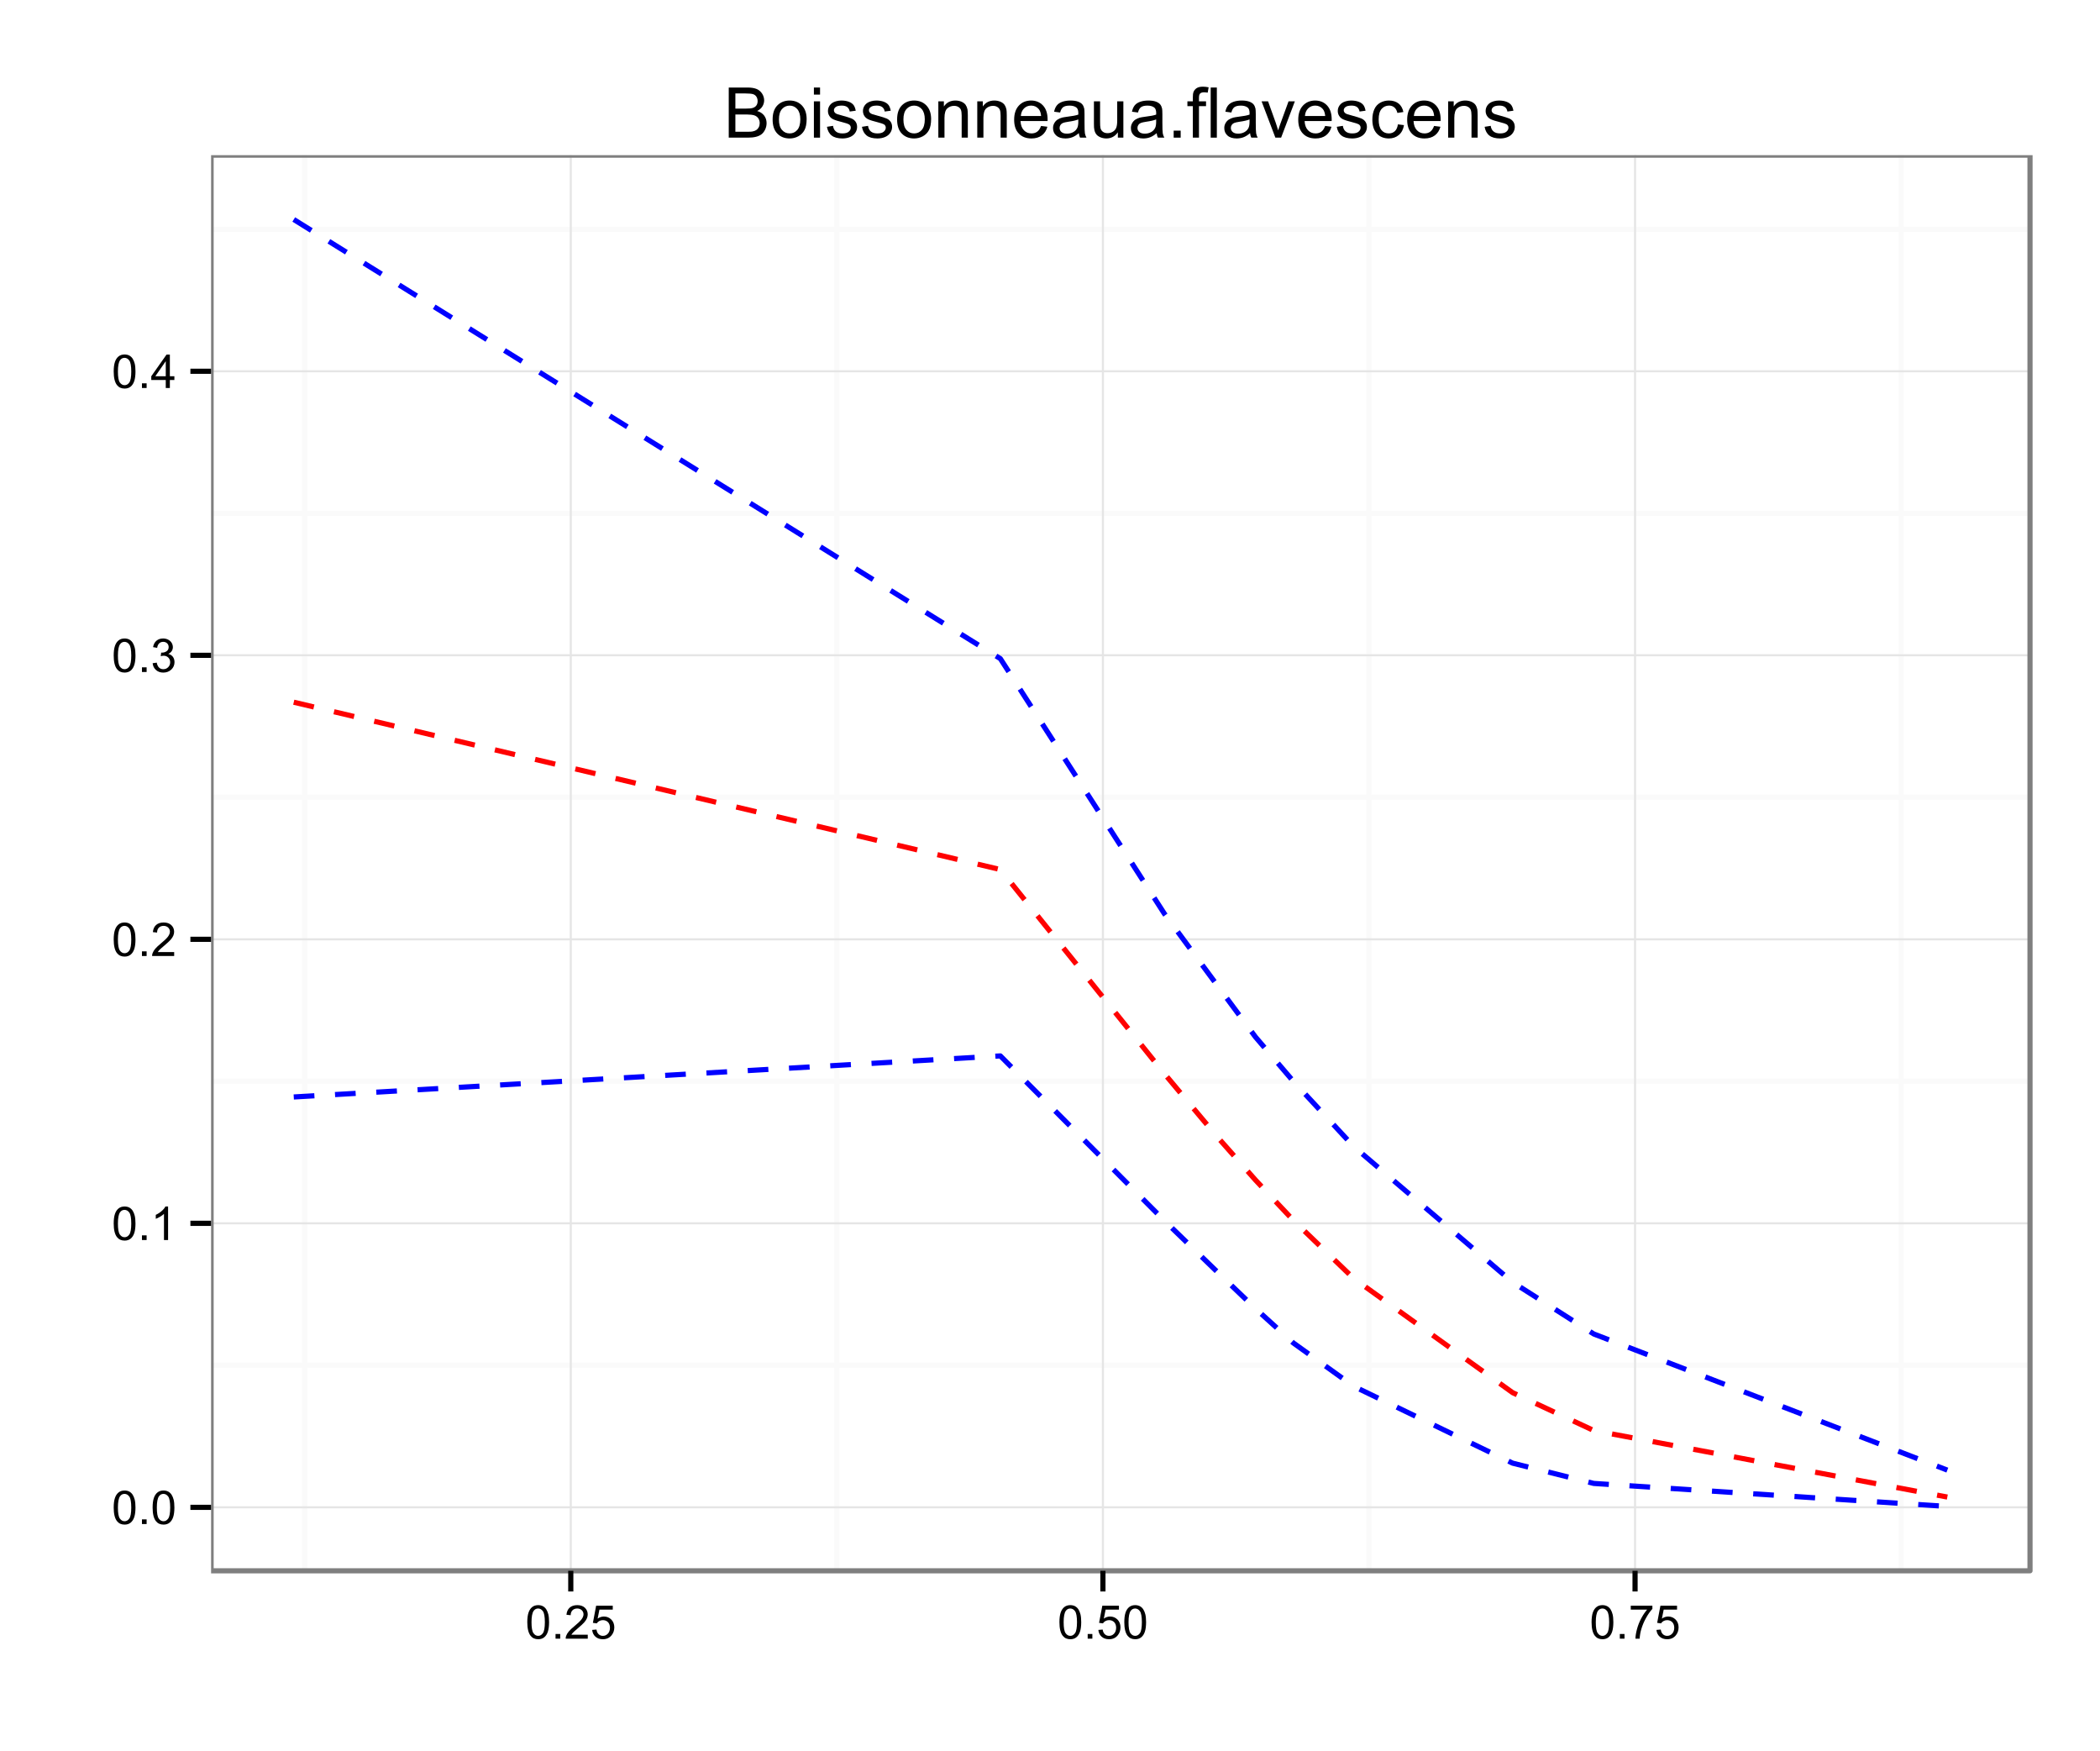
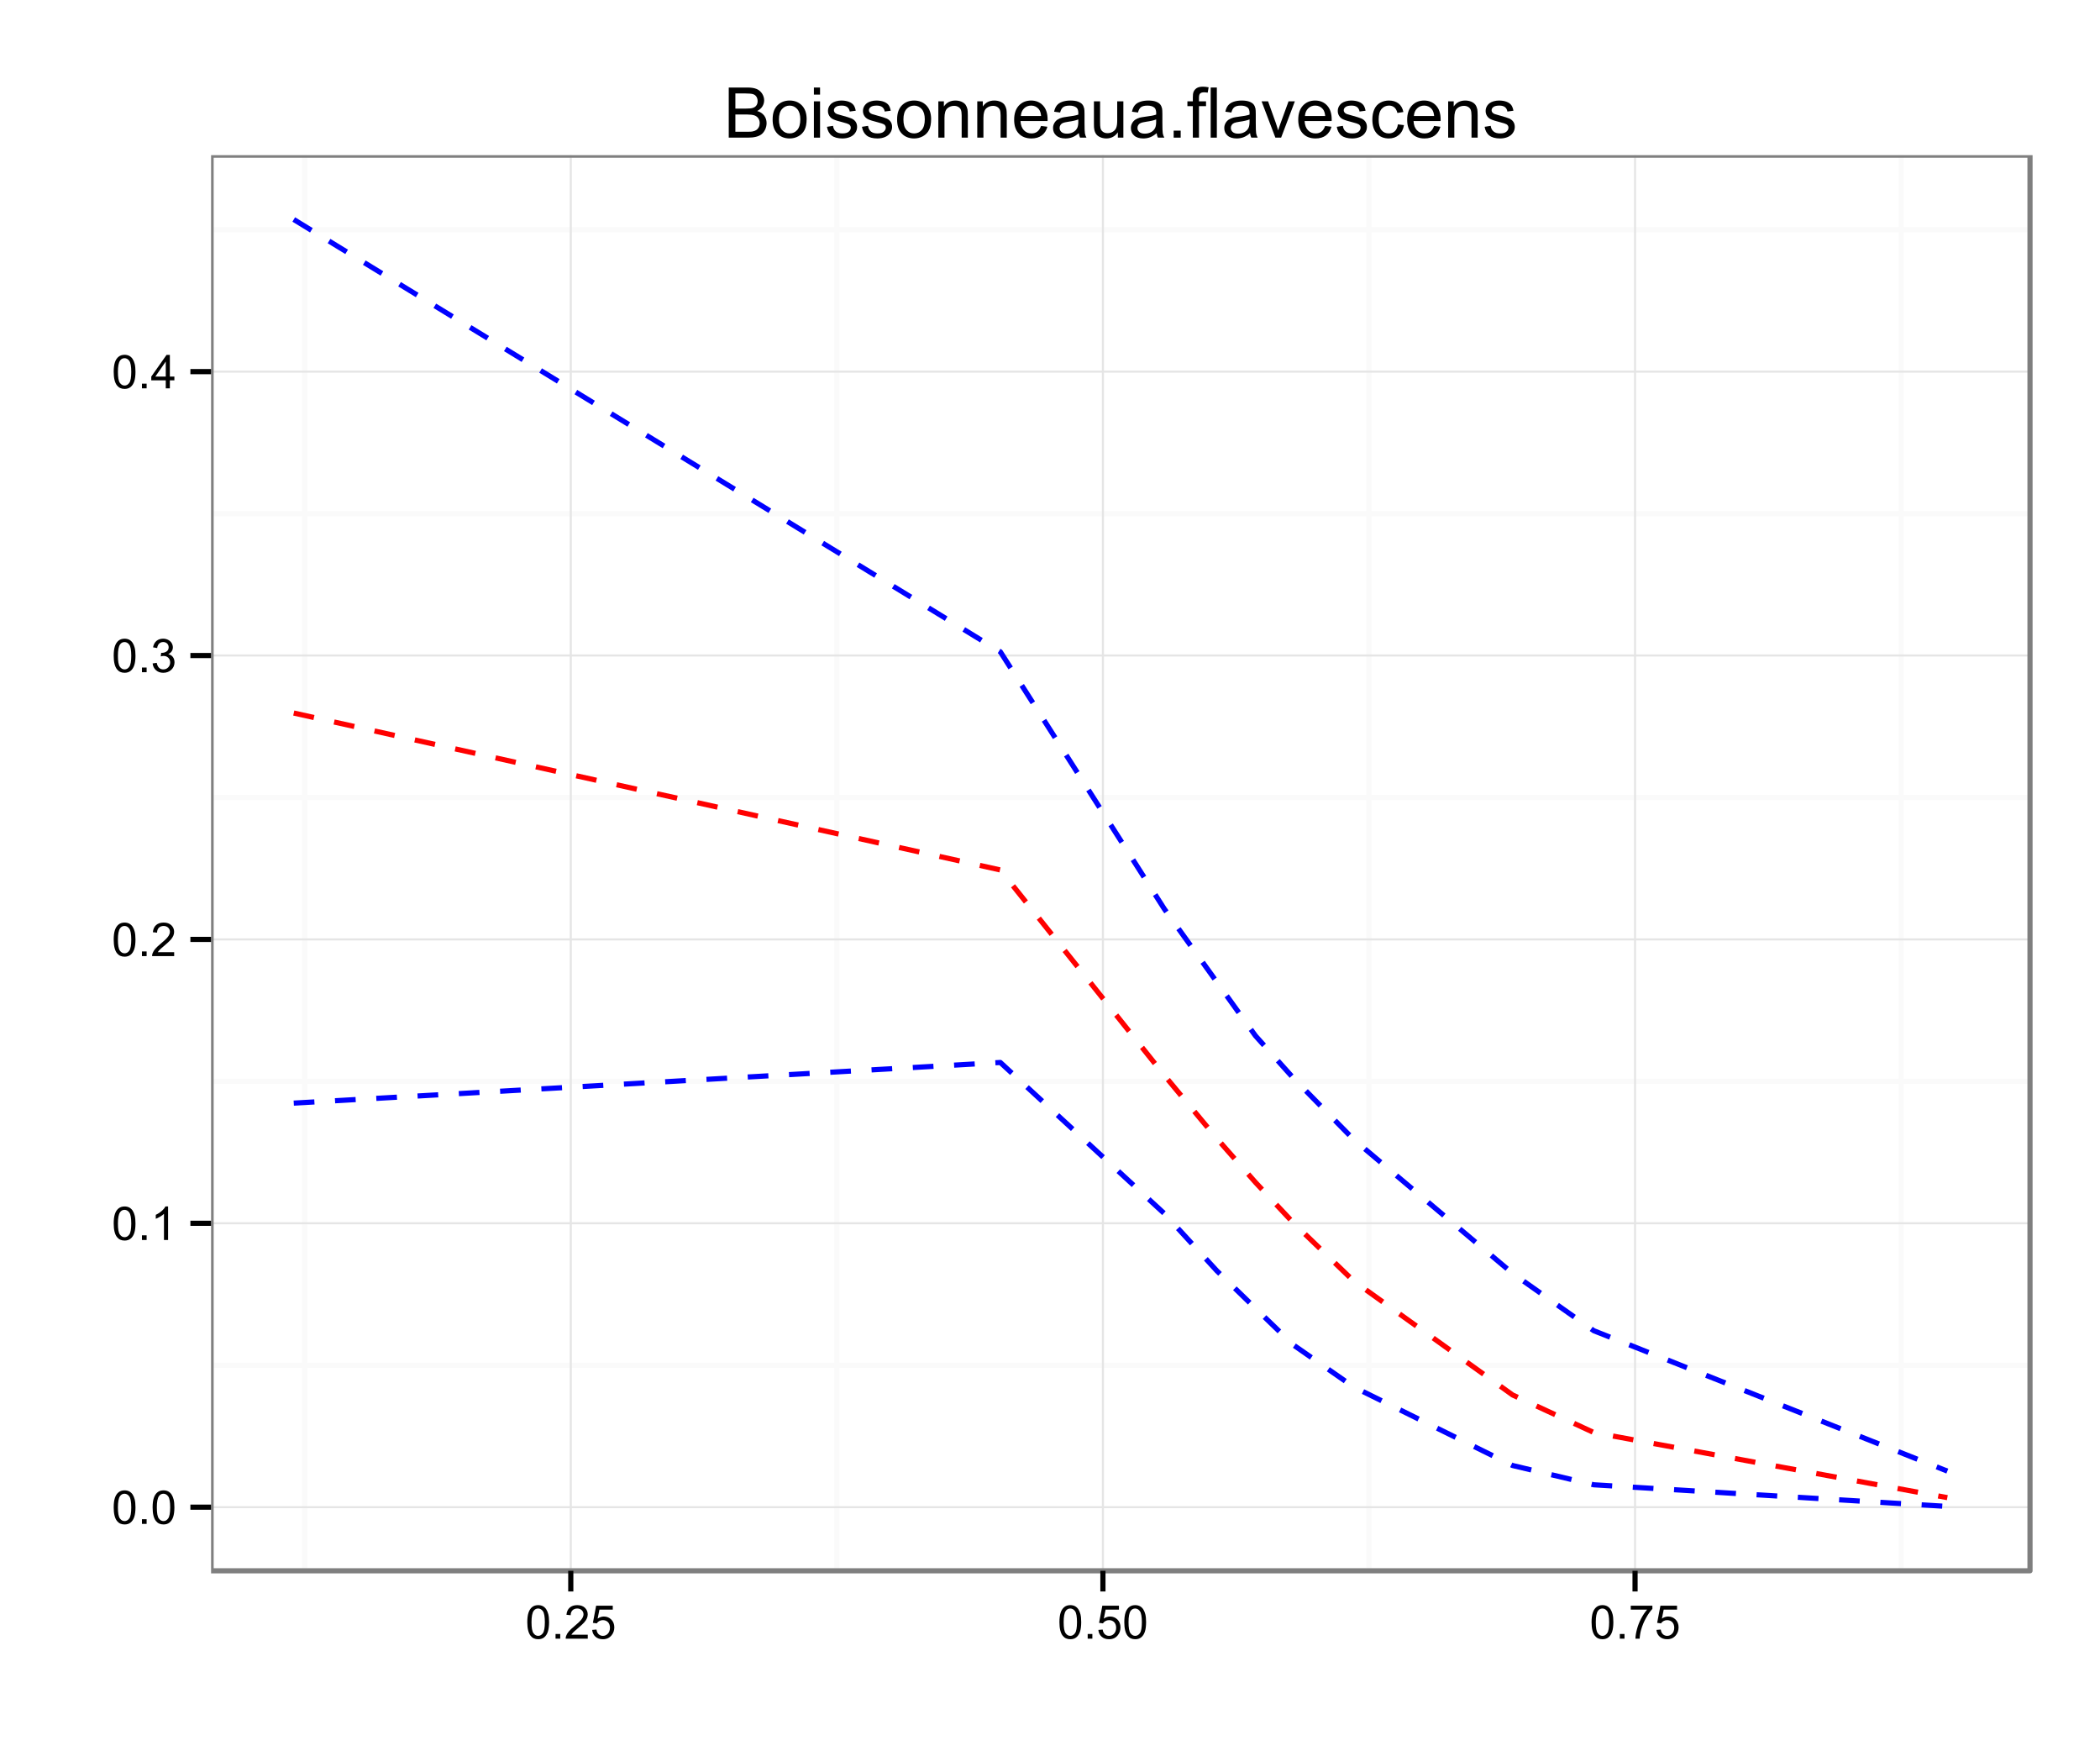
<svg xmlns="http://www.w3.org/2000/svg" xmlns:xlink="http://www.w3.org/1999/xlink" width="432pt" height="360pt" viewBox="0 0 432 360" version="1.1">
  <defs>
    <g>
      <symbol overflow="visible" id="glyph0-0">
        <path style="stroke:none;" d="M 0.398 -3.391 C 0.398 -4.199 0.48 -4.852 0.648 -5.352 C 0.812 -5.844 1.062 -6.227 1.395 -6.496 C 1.723 -6.762 2.137 -6.895 2.641 -6.898 C 3.004 -6.895 3.328 -6.82 3.609 -6.676 C 3.887 -6.523 4.113 -6.312 4.297 -6.035 C 4.477 -5.754 4.621 -5.41 4.723 -5.012 C 4.824 -4.605 4.875 -4.066 4.879 -3.391 C 4.875 -2.582 4.793 -1.93 4.629 -1.438 C 4.465 -0.938 4.215 -0.555 3.887 -0.289 C 3.555 -0.016 3.141 0.117 2.641 0.117 C 1.973 0.117 1.453 -0.117 1.078 -0.594 C 0.625 -1.164 0.398 -2.098 0.398 -3.391 Z M 1.266 -3.391 C 1.266 -2.258 1.395 -1.508 1.66 -1.137 C 1.922 -0.762 2.25 -0.574 2.641 -0.578 C 3.023 -0.574 3.348 -0.762 3.613 -1.141 C 3.875 -1.512 4.008 -2.262 4.012 -3.391 C 4.008 -4.52 3.875 -5.27 3.613 -5.645 C 3.348 -6.012 3.02 -6.199 2.629 -6.203 C 2.238 -6.199 1.93 -6.035 1.703 -5.711 C 1.41 -5.289 1.266 -4.516 1.266 -3.391 Z M 1.266 -3.391 " />
      </symbol>
      <symbol overflow="visible" id="glyph0-1">
        <path style="stroke:none;" d="M 0.871 0 L 0.871 -0.961 L 1.832 -0.961 L 1.832 0 Z M 0.871 0 " />
      </symbol>
      <symbol overflow="visible" id="glyph0-2">
        <path style="stroke:none;" d="M 3.578 0 L 2.734 0 L 2.734 -5.375 C 2.527 -5.18 2.262 -4.988 1.934 -4.793 C 1.602 -4.598 1.305 -4.453 1.047 -4.359 L 1.047 -5.176 C 1.516 -5.395 1.926 -5.664 2.281 -5.98 C 2.633 -6.293 2.883 -6.598 3.031 -6.898 L 3.578 -6.898 Z M 3.578 0 " />
      </symbol>
      <symbol overflow="visible" id="glyph0-3">
        <path style="stroke:none;" d="M 4.832 -0.812 L 4.832 0 L 0.289 0 C 0.281 -0.203 0.316 -0.398 0.391 -0.586 C 0.504 -0.895 0.688 -1.199 0.945 -1.5 C 1.195 -1.797 1.562 -2.141 2.047 -2.539 C 2.789 -3.148 3.297 -3.637 3.562 -3.996 C 3.824 -4.352 3.953 -4.688 3.957 -5.012 C 3.953 -5.34 3.836 -5.621 3.598 -5.855 C 3.355 -6.082 3.043 -6.199 2.664 -6.203 C 2.254 -6.199 1.93 -6.078 1.688 -5.836 C 1.441 -5.59 1.316 -5.25 1.316 -4.824 L 0.449 -4.914 C 0.508 -5.559 0.73 -6.051 1.121 -6.391 C 1.504 -6.727 2.023 -6.895 2.68 -6.898 C 3.336 -6.895 3.859 -6.715 4.246 -6.352 C 4.629 -5.984 4.82 -5.531 4.824 -4.992 C 4.82 -4.715 4.766 -4.441 4.652 -4.18 C 4.539 -3.91 4.352 -3.633 4.094 -3.34 C 3.832 -3.047 3.398 -2.645 2.793 -2.133 C 2.285 -1.707 1.961 -1.418 1.816 -1.266 C 1.672 -1.113 1.551 -0.961 1.461 -0.812 Z M 4.832 -0.812 " />
      </symbol>
      <symbol overflow="visible" id="glyph0-4">
        <path style="stroke:none;" d="M 0.402 -1.812 L 1.246 -1.926 C 1.34 -1.445 1.504 -1.102 1.738 -0.895 C 1.969 -0.68 2.254 -0.574 2.594 -0.578 C 2.988 -0.574 3.324 -0.711 3.598 -0.988 C 3.871 -1.262 4.008 -1.602 4.008 -2.012 C 4.008 -2.395 3.879 -2.715 3.629 -2.969 C 3.371 -3.219 3.051 -3.344 2.664 -3.348 C 2.5 -3.344 2.301 -3.312 2.066 -3.254 L 2.16 -3.992 C 2.215 -3.984 2.262 -3.984 2.297 -3.984 C 2.656 -3.984 2.977 -4.078 3.266 -4.266 C 3.551 -4.453 3.695 -4.742 3.699 -5.133 C 3.695 -5.441 3.59 -5.695 3.383 -5.902 C 3.172 -6.102 2.902 -6.203 2.574 -6.207 C 2.242 -6.203 1.969 -6.102 1.754 -5.895 C 1.531 -5.688 1.391 -5.379 1.332 -4.969 L 0.488 -5.117 C 0.586 -5.68 0.82 -6.121 1.188 -6.434 C 1.551 -6.742 2.008 -6.895 2.555 -6.898 C 2.93 -6.895 3.273 -6.816 3.59 -6.656 C 3.902 -6.496 4.145 -6.277 4.312 -6 C 4.48 -5.719 4.562 -5.422 4.566 -5.113 C 4.562 -4.812 4.484 -4.543 4.324 -4.301 C 4.164 -4.059 3.926 -3.863 3.617 -3.723 C 4.02 -3.625 4.336 -3.43 4.562 -3.137 C 4.785 -2.84 4.898 -2.473 4.902 -2.031 C 4.898 -1.426 4.68 -0.918 4.246 -0.504 C 3.805 -0.09 3.25 0.117 2.586 0.121 C 1.98 0.117 1.48 -0.059 1.086 -0.418 C 0.684 -0.773 0.457 -1.238 0.402 -1.812 Z M 0.402 -1.812 " />
      </symbol>
      <symbol overflow="visible" id="glyph0-5">
        <path style="stroke:none;" d="M 3.102 0 L 3.102 -1.645 L 0.121 -1.645 L 0.121 -2.418 L 3.258 -6.871 L 3.945 -6.871 L 3.945 -2.418 L 4.875 -2.418 L 4.875 -1.645 L 3.945 -1.645 L 3.945 0 Z M 3.102 -2.418 L 3.102 -5.516 L 0.953 -2.418 Z M 3.102 -2.418 " />
      </symbol>
      <symbol overflow="visible" id="glyph0-6">
        <path style="stroke:none;" d="M 0.398 -1.801 L 1.285 -1.875 C 1.348 -1.441 1.5 -1.117 1.742 -0.902 C 1.977 -0.684 2.266 -0.574 2.605 -0.578 C 3.008 -0.574 3.352 -0.727 3.637 -1.035 C 3.914 -1.34 4.055 -1.746 4.059 -2.254 C 4.055 -2.734 3.918 -3.113 3.652 -3.395 C 3.379 -3.668 3.027 -3.809 2.594 -3.812 C 2.316 -3.809 2.07 -3.746 1.855 -3.625 C 1.633 -3.5 1.461 -3.34 1.34 -3.145 L 0.547 -3.25 L 1.215 -6.777 L 4.633 -6.777 L 4.633 -5.973 L 1.891 -5.973 L 1.52 -4.125 C 1.926 -4.41 2.359 -4.551 2.816 -4.555 C 3.414 -4.551 3.922 -4.344 4.336 -3.93 C 4.746 -3.512 4.949 -2.977 4.953 -2.328 C 4.949 -1.703 4.77 -1.168 4.41 -0.719 C 3.969 -0.16 3.367 0.117 2.605 0.117 C 1.977 0.117 1.465 -0.055 1.074 -0.406 C 0.676 -0.754 0.453 -1.219 0.398 -1.801 Z M 0.398 -1.801 " />
      </symbol>
      <symbol overflow="visible" id="glyph0-7">
        <path style="stroke:none;" d="M 0.453 -5.973 L 0.453 -6.781 L 4.902 -6.781 L 4.902 -6.125 C 4.461 -5.656 4.027 -5.039 3.602 -4.27 C 3.168 -3.496 2.836 -2.703 2.605 -1.891 C 2.434 -1.312 2.324 -0.684 2.281 0 L 1.414 0 C 1.422 -0.539 1.531 -1.191 1.734 -1.961 C 1.938 -2.723 2.227 -3.461 2.609 -4.176 C 2.984 -4.883 3.391 -5.48 3.82 -5.973 Z M 0.453 -5.973 " />
      </symbol>
      <symbol overflow="visible" id="glyph1-0">
        <path style="stroke:none;" d="M 1.055 0 L 1.055 -10.309 L 4.922 -10.309 C 5.707 -10.305 6.336 -10.203 6.816 -9.996 C 7.289 -9.785 7.664 -9.461 7.934 -9.031 C 8.203 -8.594 8.336 -8.141 8.34 -7.672 C 8.336 -7.227 8.219 -6.812 7.98 -6.426 C 7.738 -6.035 7.375 -5.723 6.898 -5.484 C 7.516 -5.301 7.996 -4.988 8.336 -4.547 C 8.668 -4.105 8.836 -3.586 8.84 -2.988 C 8.836 -2.504 8.734 -2.055 8.531 -1.641 C 8.328 -1.227 8.074 -0.906 7.777 -0.68 C 7.473 -0.453 7.098 -0.281 6.648 -0.172 C 6.191 -0.055 5.637 0 4.984 0 Z M 2.418 -5.977 L 4.648 -5.977 C 5.25 -5.977 5.684 -6.016 5.949 -6.098 C 6.293 -6.195 6.555 -6.367 6.73 -6.609 C 6.906 -6.848 6.996 -7.145 6.996 -7.508 C 6.996 -7.848 6.914 -8.152 6.75 -8.414 C 6.586 -8.672 6.352 -8.848 6.047 -8.945 C 5.742 -9.039 5.219 -9.086 4.48 -9.09 L 2.418 -9.09 Z M 2.418 -1.215 L 4.984 -1.215 C 5.422 -1.211 5.73 -1.23 5.914 -1.266 C 6.223 -1.32 6.484 -1.414 6.699 -1.547 C 6.906 -1.676 7.082 -1.863 7.219 -2.117 C 7.355 -2.367 7.422 -2.66 7.426 -2.988 C 7.422 -3.371 7.324 -3.703 7.129 -3.988 C 6.93 -4.27 6.656 -4.469 6.309 -4.586 C 5.957 -4.699 5.453 -4.758 4.801 -4.762 L 2.418 -4.762 Z M 2.418 -1.215 " />
      </symbol>
      <symbol overflow="visible" id="glyph1-1">
        <path style="stroke:none;" d="M 0.477 -3.734 C 0.473 -5.113 0.859 -6.137 1.633 -6.805 C 2.27 -7.355 3.051 -7.633 3.98 -7.637 C 5.004 -7.633 5.844 -7.297 6.496 -6.625 C 7.145 -5.949 7.469 -5.02 7.473 -3.84 C 7.469 -2.875 7.324 -2.121 7.039 -1.57 C 6.75 -1.02 6.332 -0.59 5.781 -0.289 C 5.23 0.016 4.629 0.164 3.98 0.168 C 2.93 0.164 2.086 -0.168 1.441 -0.836 C 0.797 -1.504 0.473 -2.469 0.477 -3.734 Z M 1.777 -3.734 C 1.773 -2.773 1.984 -2.059 2.402 -1.586 C 2.82 -1.105 3.344 -0.867 3.98 -0.871 C 4.605 -0.867 5.129 -1.105 5.547 -1.586 C 5.961 -2.062 6.168 -2.793 6.172 -3.777 C 6.168 -4.695 5.961 -5.395 5.543 -5.875 C 5.121 -6.348 4.598 -6.586 3.98 -6.59 C 3.344 -6.586 2.82 -6.348 2.402 -5.879 C 1.984 -5.402 1.773 -4.688 1.777 -3.734 Z M 1.777 -3.734 " />
      </symbol>
      <symbol overflow="visible" id="glyph1-2">
        <path style="stroke:none;" d="M 0.957 -8.852 L 0.957 -10.309 L 2.223 -10.309 L 2.223 -8.852 Z M 0.957 0 L 0.957 -7.469 L 2.223 -7.469 L 2.223 0 Z M 0.957 0 " />
      </symbol>
      <symbol overflow="visible" id="glyph1-3">
        <path style="stroke:none;" d="M 0.441 -2.23 L 1.695 -2.426 C 1.762 -1.922 1.957 -1.535 2.281 -1.27 C 2.598 -1 3.047 -0.867 3.629 -0.871 C 4.207 -0.867 4.641 -0.984 4.922 -1.227 C 5.203 -1.461 5.344 -1.738 5.344 -2.059 C 5.344 -2.34 5.219 -2.566 4.973 -2.734 C 4.797 -2.844 4.363 -2.988 3.676 -3.164 C 2.746 -3.398 2.105 -3.598 1.746 -3.77 C 1.387 -3.938 1.113 -4.176 0.93 -4.48 C 0.742 -4.781 0.648 -5.117 0.652 -5.484 C 0.648 -5.816 0.727 -6.125 0.879 -6.41 C 1.031 -6.691 1.238 -6.926 1.504 -7.117 C 1.699 -7.258 1.969 -7.379 2.309 -7.484 C 2.648 -7.582 3.012 -7.633 3.402 -7.637 C 3.984 -7.633 4.5 -7.551 4.945 -7.383 C 5.387 -7.211 5.711 -6.98 5.926 -6.695 C 6.133 -6.406 6.281 -6.02 6.363 -5.539 L 5.125 -5.371 C 5.066 -5.754 4.902 -6.055 4.637 -6.27 C 4.363 -6.484 3.984 -6.59 3.496 -6.594 C 2.91 -6.59 2.496 -6.496 2.25 -6.305 C 2 -6.113 1.875 -5.887 1.879 -5.633 C 1.875 -5.465 1.926 -5.316 2.031 -5.188 C 2.133 -5.047 2.293 -4.938 2.516 -4.852 C 2.641 -4.805 3.016 -4.695 3.637 -4.527 C 4.527 -4.285 5.152 -4.09 5.508 -3.938 C 5.859 -3.785 6.137 -3.562 6.34 -3.273 C 6.543 -2.98 6.645 -2.621 6.645 -2.195 C 6.645 -1.77 6.52 -1.371 6.273 -1 C 6.027 -0.625 5.672 -0.336 5.211 -0.137 C 4.742 0.066 4.219 0.164 3.637 0.168 C 2.664 0.164 1.922 -0.035 1.414 -0.434 C 0.902 -0.836 0.578 -1.434 0.441 -2.23 Z M 0.441 -2.23 " />
      </symbol>
      <symbol overflow="visible" id="glyph1-4">
        <path style="stroke:none;" d="M 0.949 0 L 0.949 -7.469 L 2.09 -7.469 L 2.09 -6.406 C 2.633 -7.223 3.426 -7.633 4.465 -7.637 C 4.914 -7.633 5.328 -7.555 5.707 -7.395 C 6.082 -7.23 6.363 -7.016 6.555 -6.758 C 6.738 -6.492 6.867 -6.18 6.945 -5.82 C 6.988 -5.582 7.012 -5.172 7.016 -4.59 L 7.016 0 L 5.75 0 L 5.75 -4.543 C 5.746 -5.055 5.699 -5.441 5.602 -5.699 C 5.504 -5.953 5.328 -6.156 5.078 -6.309 C 4.824 -6.461 4.531 -6.539 4.199 -6.539 C 3.656 -6.539 3.191 -6.367 2.801 -6.023 C 2.41 -5.68 2.215 -5.031 2.215 -4.078 L 2.215 0 Z M 0.949 0 " />
      </symbol>
      <symbol overflow="visible" id="glyph1-5">
        <path style="stroke:none;" d="M 6.062 -2.406 L 7.367 -2.242 C 7.156 -1.477 6.777 -0.883 6.223 -0.465 C 5.664 -0.043 4.949 0.164 4.086 0.168 C 2.988 0.164 2.121 -0.168 1.484 -0.84 C 0.844 -1.508 0.527 -2.453 0.527 -3.672 C 0.527 -4.926 0.848 -5.898 1.496 -6.594 C 2.141 -7.285 2.98 -7.633 4.016 -7.637 C 5.008 -7.633 5.824 -7.293 6.461 -6.617 C 7.09 -5.934 7.406 -4.977 7.41 -3.746 C 7.406 -3.668 7.402 -3.559 7.402 -3.41 L 1.836 -3.41 C 1.879 -2.59 2.113 -1.961 2.531 -1.523 C 2.945 -1.086 3.465 -0.867 4.094 -0.871 C 4.555 -0.867 4.949 -0.988 5.281 -1.234 C 5.605 -1.477 5.867 -1.867 6.062 -2.406 Z M 1.906 -4.449 L 6.074 -4.449 C 6.016 -5.074 5.855 -5.547 5.598 -5.863 C 5.191 -6.348 4.668 -6.59 4.027 -6.594 C 3.441 -6.59 2.953 -6.398 2.562 -6.012 C 2.164 -5.621 1.945 -5.098 1.906 -4.449 Z M 1.906 -4.449 " />
      </symbol>
      <symbol overflow="visible" id="glyph1-6">
        <path style="stroke:none;" d="M 5.82 -0.922 C 5.348 -0.52 4.898 -0.238 4.465 -0.078 C 4.031 0.086 3.566 0.164 3.074 0.168 C 2.25 0.164 1.617 -0.035 1.18 -0.434 C 0.734 -0.832 0.516 -1.344 0.52 -1.969 C 0.516 -2.332 0.598 -2.664 0.77 -2.969 C 0.934 -3.27 1.152 -3.512 1.422 -3.699 C 1.691 -3.879 1.996 -4.02 2.336 -4.113 C 2.582 -4.176 2.957 -4.238 3.461 -4.305 C 4.48 -4.422 5.23 -4.566 5.715 -4.738 C 5.715 -4.91 5.719 -5.02 5.723 -5.07 C 5.719 -5.582 5.598 -5.945 5.363 -6.16 C 5.035 -6.441 4.555 -6.586 3.922 -6.59 C 3.324 -6.586 2.887 -6.48 2.605 -6.273 C 2.32 -6.062 2.109 -5.695 1.977 -5.168 L 0.738 -5.336 C 0.848 -5.863 1.031 -6.293 1.293 -6.621 C 1.547 -6.945 1.918 -7.195 2.41 -7.371 C 2.895 -7.547 3.461 -7.633 4.105 -7.637 C 4.742 -7.633 5.262 -7.559 5.66 -7.41 C 6.059 -7.258 6.352 -7.07 6.539 -6.844 C 6.727 -6.617 6.855 -6.328 6.934 -5.984 C 6.973 -5.766 6.996 -5.379 6.996 -4.816 L 6.996 -3.129 C 6.996 -1.949 7.02 -1.203 7.074 -0.895 C 7.125 -0.582 7.234 -0.285 7.398 0 L 6.074 0 C 5.941 -0.262 5.855 -0.566 5.82 -0.922 Z M 5.715 -3.746 C 5.254 -3.555 4.566 -3.398 3.648 -3.27 C 3.125 -3.191 2.758 -3.105 2.543 -3.016 C 2.328 -2.918 2.16 -2.781 2.047 -2.605 C 1.926 -2.422 1.867 -2.223 1.871 -2.004 C 1.867 -1.664 1.996 -1.383 2.254 -1.16 C 2.508 -0.934 2.883 -0.82 3.375 -0.824 C 3.859 -0.82 4.293 -0.926 4.676 -1.141 C 5.055 -1.352 5.332 -1.645 5.512 -2.02 C 5.645 -2.301 5.711 -2.723 5.715 -3.285 Z M 5.715 -3.746 " />
      </symbol>
      <symbol overflow="visible" id="glyph1-7">
        <path style="stroke:none;" d="M 5.844 0 L 5.844 -1.098 C 5.258 -0.254 4.469 0.164 3.473 0.168 C 3.031 0.164 2.621 0.082 2.238 -0.082 C 1.855 -0.25 1.57 -0.461 1.387 -0.719 C 1.199 -0.973 1.07 -1.285 1 -1.66 C 0.945 -1.902 0.918 -2.297 0.922 -2.84 L 0.922 -7.469 L 2.188 -7.469 L 2.188 -3.324 C 2.184 -2.66 2.211 -2.215 2.266 -1.988 C 2.34 -1.652 2.508 -1.395 2.77 -1.207 C 3.023 -1.016 3.344 -0.918 3.727 -0.922 C 4.105 -0.918 4.461 -1.016 4.793 -1.211 C 5.125 -1.402 5.359 -1.668 5.5 -2.008 C 5.637 -2.34 5.707 -2.824 5.711 -3.465 L 5.711 -7.469 L 6.977 -7.469 L 6.977 0 Z M 5.844 0 " />
      </symbol>
      <symbol overflow="visible" id="glyph1-8">
        <path style="stroke:none;" d="M 1.309 0 L 1.309 -1.441 L 2.75 -1.441 L 2.75 0 Z M 1.309 0 " />
      </symbol>
      <symbol overflow="visible" id="glyph1-9">
        <path style="stroke:none;" d="M 1.25 0 L 1.25 -6.484 L 0.133 -6.484 L 0.133 -7.469 L 1.25 -7.469 L 1.25 -8.262 C 1.246 -8.762 1.293 -9.133 1.387 -9.379 C 1.504 -9.703 1.719 -9.969 2.027 -10.176 C 2.332 -10.379 2.762 -10.48 3.32 -10.484 C 3.672 -10.48 4.066 -10.438 4.5 -10.355 L 4.309 -9.254 C 4.043 -9.297 3.797 -9.32 3.566 -9.324 C 3.18 -9.32 2.906 -9.238 2.75 -9.078 C 2.586 -8.91 2.508 -8.605 2.512 -8.156 L 2.512 -7.469 L 3.965 -7.469 L 3.965 -6.484 L 2.512 -6.484 L 2.512 0 Z M 1.25 0 " />
      </symbol>
      <symbol overflow="visible" id="glyph1-10">
        <path style="stroke:none;" d="M 0.922 0 L 0.922 -10.309 L 2.188 -10.309 L 2.188 0 Z M 0.922 0 " />
      </symbol>
      <symbol overflow="visible" id="glyph1-11">
        <path style="stroke:none;" d="M 3.023 0 L 0.184 -7.469 L 1.52 -7.469 L 3.121 -2.996 C 3.293 -2.508 3.453 -2.008 3.602 -1.492 C 3.711 -1.883 3.867 -2.355 4.07 -2.91 L 5.73 -7.469 L 7.031 -7.469 L 4.203 0 Z M 3.023 0 " />
      </symbol>
      <symbol overflow="visible" id="glyph1-12">
        <path style="stroke:none;" d="M 5.82 -2.734 L 7.066 -2.574 C 6.93 -1.711 6.582 -1.039 6.023 -0.559 C 5.461 -0.074 4.77 0.164 3.957 0.168 C 2.934 0.164 2.113 -0.168 1.492 -0.832 C 0.871 -1.5 0.562 -2.457 0.562 -3.707 C 0.562 -4.508 0.695 -5.211 0.961 -5.82 C 1.227 -6.422 1.633 -6.879 2.184 -7.184 C 2.727 -7.484 3.32 -7.633 3.965 -7.637 C 4.773 -7.633 5.438 -7.43 5.957 -7.02 C 6.469 -6.609 6.797 -6.027 6.945 -5.273 L 5.715 -5.082 C 5.594 -5.582 5.387 -5.961 5.094 -6.215 C 4.793 -6.465 4.434 -6.59 4.016 -6.594 C 3.375 -6.59 2.859 -6.363 2.461 -5.906 C 2.062 -5.449 1.863 -4.727 1.863 -3.742 C 1.863 -2.734 2.055 -2.004 2.438 -1.551 C 2.82 -1.094 3.32 -0.867 3.945 -0.871 C 4.438 -0.867 4.852 -1.02 5.188 -1.328 C 5.516 -1.629 5.727 -2.098 5.82 -2.734 Z M 5.82 -2.734 " />
      </symbol>
    </g>
    <clipPath id="clip1">
      <path d="M 43.422 31.906 L 418.602 31.906 L 418.602 324.051 L 43.422 324.051 Z M 43.422 31.906 " />
    </clipPath>
  </defs>
  <g id="surface61">
    <rect x="0" y="0" width="432" height="360" style="fill:rgb(100%,100%,100%);fill-opacity:1;stroke:none;" />
    <rect x="0" y="0" width="432" height="360" style="fill:rgb(100%,100%,100%);fill-opacity:1;stroke:none;" />
    <path style="fill:none;stroke-width:1.063;stroke-linecap:round;stroke-linejoin:round;stroke:rgb(100%,100%,100%);stroke-opacity:1;stroke-miterlimit:10;" d="M 0 360 L 432 360 L 432 0 L 0 0 Z M 0 360 " />
    <g clip-path="url(#clip1)" clip-rule="nonzero">
      <path style=" stroke:none;fill-rule:nonzero;fill:rgb(100%,100%,100%);fill-opacity:1;" d="M 43.422 323.051 L 417.602 323.051 L 417.602 31.906 L 43.422 31.906 Z M 43.422 323.051 " />
-       <path style="fill:none;stroke-width:1.063;stroke-linecap:butt;stroke-linejoin:round;stroke:rgb(98.039%,98.039%,98.039%);stroke-opacity:1;stroke-miterlimit:10;" d="M 43.422 280.793 L 417.602 280.793 " />
-       <path style="fill:none;stroke-width:1.063;stroke-linecap:butt;stroke-linejoin:round;stroke:rgb(98.039%,98.039%,98.039%);stroke-opacity:1;stroke-miterlimit:10;" d="M 43.422 222.383 L 417.602 222.383 " />
-       <path style="fill:none;stroke-width:1.063;stroke-linecap:butt;stroke-linejoin:round;stroke:rgb(98.039%,98.039%,98.039%);stroke-opacity:1;stroke-miterlimit:10;" d="M 43.422 163.973 L 417.602 163.973 " />
-       <path style="fill:none;stroke-width:1.063;stroke-linecap:butt;stroke-linejoin:round;stroke:rgb(98.039%,98.039%,98.039%);stroke-opacity:1;stroke-miterlimit:10;" d="M 43.422 105.562 L 417.602 105.562 " />
-       <path style="fill:none;stroke-width:1.063;stroke-linecap:butt;stroke-linejoin:round;stroke:rgb(98.039%,98.039%,98.039%);stroke-opacity:1;stroke-miterlimit:10;" d="M 43.422 47.156 L 417.602 47.156 " />
+       <path style="fill:none;stroke-width:1.063;stroke-linecap:butt;stroke-linejoin:round;stroke:rgb(98.039%,98.039%,98.039%);stroke-opacity:1;stroke-miterlimit:10;" d="M 43.422 280.777 L 417.602 280.777 " />
+       <path style="fill:none;stroke-width:1.063;stroke-linecap:butt;stroke-linejoin:round;stroke:rgb(98.039%,98.039%,98.039%);stroke-opacity:1;stroke-miterlimit:10;" d="M 43.422 222.391 L 417.602 222.391 " />
+       <path style="fill:none;stroke-width:1.063;stroke-linecap:butt;stroke-linejoin:round;stroke:rgb(98.039%,98.039%,98.039%);stroke-opacity:1;stroke-miterlimit:10;" d="M 43.422 164.008 L 417.602 164.008 " />
+       <path style="fill:none;stroke-width:1.063;stroke-linecap:butt;stroke-linejoin:round;stroke:rgb(98.039%,98.039%,98.039%);stroke-opacity:1;stroke-miterlimit:10;" d="M 43.422 105.621 L 417.602 105.621 " />
+       <path style="fill:none;stroke-width:1.063;stroke-linecap:butt;stroke-linejoin:round;stroke:rgb(98.039%,98.039%,98.039%);stroke-opacity:1;stroke-miterlimit:10;" d="M 43.422 47.238 L 417.602 47.238 " />
      <path style="fill:none;stroke-width:1.063;stroke-linecap:butt;stroke-linejoin:round;stroke:rgb(98.039%,98.039%,98.039%);stroke-opacity:1;stroke-miterlimit:10;" d="M 62.684 323.051 L 62.684 31.906 " />
      <path style="fill:none;stroke-width:1.063;stroke-linecap:butt;stroke-linejoin:round;stroke:rgb(98.039%,98.039%,98.039%);stroke-opacity:1;stroke-miterlimit:10;" d="M 172.152 323.051 L 172.152 31.906 " />
      <path style="fill:none;stroke-width:1.063;stroke-linecap:butt;stroke-linejoin:round;stroke:rgb(98.039%,98.039%,98.039%);stroke-opacity:1;stroke-miterlimit:10;" d="M 281.621 323.051 L 281.621 31.906 " />
      <path style="fill:none;stroke-width:1.063;stroke-linecap:butt;stroke-linejoin:round;stroke:rgb(98.039%,98.039%,98.039%);stroke-opacity:1;stroke-miterlimit:10;" d="M 391.09 323.051 L 391.09 31.906 " />
-       <path style="fill:none;stroke-width:0.425;stroke-linecap:butt;stroke-linejoin:round;stroke:rgb(89.804%,89.804%,89.804%);stroke-opacity:1;stroke-miterlimit:10;" d="M 43.422 310 L 417.602 310 " />
-       <path style="fill:none;stroke-width:0.425;stroke-linecap:butt;stroke-linejoin:round;stroke:rgb(89.804%,89.804%,89.804%);stroke-opacity:1;stroke-miterlimit:10;" d="M 43.422 251.59 L 417.602 251.59 " />
-       <path style="fill:none;stroke-width:0.425;stroke-linecap:butt;stroke-linejoin:round;stroke:rgb(89.804%,89.804%,89.804%);stroke-opacity:1;stroke-miterlimit:10;" d="M 43.422 193.18 L 417.602 193.18 " />
-       <path style="fill:none;stroke-width:0.425;stroke-linecap:butt;stroke-linejoin:round;stroke:rgb(89.804%,89.804%,89.804%);stroke-opacity:1;stroke-miterlimit:10;" d="M 43.422 134.77 L 417.602 134.77 " />
-       <path style="fill:none;stroke-width:0.425;stroke-linecap:butt;stroke-linejoin:round;stroke:rgb(89.804%,89.804%,89.804%);stroke-opacity:1;stroke-miterlimit:10;" d="M 43.422 76.359 L 417.602 76.359 " />
+       <path style="fill:none;stroke-width:0.425;stroke-linecap:butt;stroke-linejoin:round;stroke:rgb(89.804%,89.804%,89.804%);stroke-opacity:1;stroke-miterlimit:10;" d="M 43.422 309.969 L 417.602 309.969 " />
+       <path style="fill:none;stroke-width:0.425;stroke-linecap:butt;stroke-linejoin:round;stroke:rgb(89.804%,89.804%,89.804%);stroke-opacity:1;stroke-miterlimit:10;" d="M 43.422 251.582 L 417.602 251.582 " />
+       <path style="fill:none;stroke-width:0.425;stroke-linecap:butt;stroke-linejoin:round;stroke:rgb(89.804%,89.804%,89.804%);stroke-opacity:1;stroke-miterlimit:10;" d="M 43.422 193.199 L 417.602 193.199 " />
+       <path style="fill:none;stroke-width:0.425;stroke-linecap:butt;stroke-linejoin:round;stroke:rgb(89.804%,89.804%,89.804%);stroke-opacity:1;stroke-miterlimit:10;" d="M 43.422 134.816 L 417.602 134.816 " />
+       <path style="fill:none;stroke-width:0.425;stroke-linecap:butt;stroke-linejoin:round;stroke:rgb(89.804%,89.804%,89.804%);stroke-opacity:1;stroke-miterlimit:10;" d="M 43.422 76.43 L 417.602 76.43 " />
      <path style="fill:none;stroke-width:0.425;stroke-linecap:butt;stroke-linejoin:round;stroke:rgb(89.804%,89.804%,89.804%);stroke-opacity:1;stroke-miterlimit:10;" d="M 117.418 323.051 L 117.418 31.906 " />
      <path style="fill:none;stroke-width:0.425;stroke-linecap:butt;stroke-linejoin:round;stroke:rgb(89.804%,89.804%,89.804%);stroke-opacity:1;stroke-miterlimit:10;" d="M 226.887 323.051 L 226.887 31.906 " />
      <path style="fill:none;stroke-width:0.425;stroke-linecap:butt;stroke-linejoin:round;stroke:rgb(89.804%,89.804%,89.804%);stroke-opacity:1;stroke-miterlimit:10;" d="M 336.355 323.051 L 336.355 31.906 " />
-       <path style="fill:none;stroke-width:1.063;stroke-linecap:butt;stroke-linejoin:round;stroke:rgb(100%,0%,0%);stroke-opacity:1;stroke-dasharray:4.252,4.252;stroke-miterlimit:1;" d="M 60.43 144.418 L 205.785 178.836 L 239.516 220.793 L 250.316 233.699 L 258.27 242.691 L 266.059 250.973 L 278.473 262.926 L 311.164 286.414 L 327.859 294.207 L 400.594 307.887 " />
-       <path style="fill:none;stroke-width:1.063;stroke-linecap:butt;stroke-linejoin:round;stroke:rgb(0%,0%,100%);stroke-opacity:1;stroke-dasharray:4.252,4.252;stroke-miterlimit:1;" d="M 60.43 45.141 L 205.785 135.461 L 239.516 187.895 L 250.316 202.531 L 258.27 213.27 L 266.059 222.383 L 278.473 235.793 L 311.164 263.707 L 327.859 274.348 L 400.594 302.348 " />
-       <path style="fill:none;stroke-width:1.063;stroke-linecap:butt;stroke-linejoin:round;stroke:rgb(0%,0%,100%);stroke-opacity:1;stroke-dasharray:4.252,4.252;stroke-miterlimit:1;" d="M 60.43 225.605 L 205.785 217.16 L 239.516 251.031 L 250.316 261.492 L 258.27 269.117 L 266.059 276.195 L 278.473 285.113 L 311.164 300.914 L 327.859 305.086 L 400.594 309.816 " />
+       <path style="fill:none;stroke-width:1.063;stroke-linecap:butt;stroke-linejoin:round;stroke:rgb(100%,0%,0%);stroke-opacity:1;stroke-dasharray:4.252,4.252;stroke-miterlimit:1;" d="M 60.43 146.645 L 205.785 178.918 L 239.516 221.152 L 250.316 234.137 L 258.27 243.172 L 266.059 251.488 L 278.473 263.465 L 311.164 286.891 L 327.859 294.613 L 400.594 308.008 " />
+       <path style="fill:none;stroke-width:1.063;stroke-linecap:butt;stroke-linejoin:round;stroke:rgb(0%,0%,100%);stroke-opacity:1;stroke-dasharray:4.252,4.252;stroke-miterlimit:1;" d="M 60.43 45.141 L 205.785 134.051 L 239.516 186.934 L 250.316 201.965 L 258.27 213.027 L 266.059 221.715 L 278.473 234.352 L 311.164 261.887 L 327.859 273.676 L 400.594 302.551 " />
+       <path style="fill:none;stroke-width:1.063;stroke-linecap:butt;stroke-linejoin:round;stroke:rgb(0%,0%,100%);stroke-opacity:1;stroke-dasharray:4.252,4.252;stroke-miterlimit:1;" d="M 60.43 226.871 L 205.785 218.512 L 239.516 249.578 L 250.316 261.352 L 258.27 269.07 L 266.059 276.602 L 278.473 285.246 L 311.164 301.402 L 327.859 305.363 L 400.594 309.816 " />
      <path style="fill:none;stroke-width:1.063;stroke-linecap:round;stroke-linejoin:round;stroke:rgb(49.804%,49.804%,49.804%);stroke-opacity:1;stroke-miterlimit:10;" d="M 43.422 323.051 L 417.602 323.051 L 417.602 31.906 L 43.422 31.906 Z M 43.422 323.051 " />
    </g>
    <g style="fill:rgb(0%,0%,0%);fill-opacity:1;">
-       <use xlink:href="#glyph0-0" x="22.992" y="313.438" />
-       <use xlink:href="#glyph0-1" x="28.331" y="313.438" />
-       <use xlink:href="#glyph0-0" x="30.998" y="313.438" />
+       <use xlink:href="#glyph0-0" x="22.992" y="313.406" />
+       <use xlink:href="#glyph0-1" x="28.331" y="313.406" />
+       <use xlink:href="#glyph0-0" x="30.998" y="313.406" />
    </g>
    <g style="fill:rgb(0%,0%,0%);fill-opacity:1;">
-       <use xlink:href="#glyph0-0" x="22.992" y="255.027" />
-       <use xlink:href="#glyph0-1" x="28.331" y="255.027" />
-       <use xlink:href="#glyph0-2" x="30.998" y="255.027" />
+       <use xlink:href="#glyph0-0" x="22.992" y="255.02" />
+       <use xlink:href="#glyph0-1" x="28.331" y="255.02" />
+       <use xlink:href="#glyph0-2" x="30.998" y="255.02" />
    </g>
    <g style="fill:rgb(0%,0%,0%);fill-opacity:1;">
-       <use xlink:href="#glyph0-0" x="22.992" y="196.617" />
-       <use xlink:href="#glyph0-1" x="28.331" y="196.617" />
-       <use xlink:href="#glyph0-3" x="30.998" y="196.617" />
+       <use xlink:href="#glyph0-0" x="22.992" y="196.637" />
+       <use xlink:href="#glyph0-1" x="28.331" y="196.637" />
+       <use xlink:href="#glyph0-3" x="30.998" y="196.637" />
    </g>
    <g style="fill:rgb(0%,0%,0%);fill-opacity:1;">
-       <use xlink:href="#glyph0-0" x="22.992" y="138.207" />
-       <use xlink:href="#glyph0-1" x="28.331" y="138.207" />
-       <use xlink:href="#glyph0-4" x="30.998" y="138.207" />
+       <use xlink:href="#glyph0-0" x="22.992" y="138.25" />
+       <use xlink:href="#glyph0-1" x="28.331" y="138.25" />
+       <use xlink:href="#glyph0-4" x="30.998" y="138.25" />
    </g>
    <g style="fill:rgb(0%,0%,0%);fill-opacity:1;">
-       <use xlink:href="#glyph0-0" x="22.992" y="79.797" />
-       <use xlink:href="#glyph0-1" x="28.331" y="79.797" />
-       <use xlink:href="#glyph0-5" x="30.998" y="79.797" />
+       <use xlink:href="#glyph0-0" x="22.992" y="79.867" />
+       <use xlink:href="#glyph0-1" x="28.331" y="79.867" />
+       <use xlink:href="#glyph0-5" x="30.998" y="79.867" />
    </g>
-     <path style="fill:none;stroke-width:1.063;stroke-linecap:butt;stroke-linejoin:round;stroke:rgb(0%,0%,0%);stroke-opacity:1;stroke-miterlimit:10;" d="M 39.168 310 L 43.422 310 " />
-     <path style="fill:none;stroke-width:1.063;stroke-linecap:butt;stroke-linejoin:round;stroke:rgb(0%,0%,0%);stroke-opacity:1;stroke-miterlimit:10;" d="M 39.168 251.59 L 43.422 251.59 " />
-     <path style="fill:none;stroke-width:1.063;stroke-linecap:butt;stroke-linejoin:round;stroke:rgb(0%,0%,0%);stroke-opacity:1;stroke-miterlimit:10;" d="M 39.168 193.18 L 43.422 193.18 " />
-     <path style="fill:none;stroke-width:1.063;stroke-linecap:butt;stroke-linejoin:round;stroke:rgb(0%,0%,0%);stroke-opacity:1;stroke-miterlimit:10;" d="M 39.168 134.77 L 43.422 134.77 " />
-     <path style="fill:none;stroke-width:1.063;stroke-linecap:butt;stroke-linejoin:round;stroke:rgb(0%,0%,0%);stroke-opacity:1;stroke-miterlimit:10;" d="M 39.168 76.359 L 43.422 76.359 " />
+     <path style="fill:none;stroke-width:1.063;stroke-linecap:butt;stroke-linejoin:round;stroke:rgb(0%,0%,0%);stroke-opacity:1;stroke-miterlimit:10;" d="M 39.168 309.969 L 43.422 309.969 " />
+     <path style="fill:none;stroke-width:1.063;stroke-linecap:butt;stroke-linejoin:round;stroke:rgb(0%,0%,0%);stroke-opacity:1;stroke-miterlimit:10;" d="M 39.168 251.582 L 43.422 251.582 " />
+     <path style="fill:none;stroke-width:1.063;stroke-linecap:butt;stroke-linejoin:round;stroke:rgb(0%,0%,0%);stroke-opacity:1;stroke-miterlimit:10;" d="M 39.168 193.199 L 43.422 193.199 " />
+     <path style="fill:none;stroke-width:1.063;stroke-linecap:butt;stroke-linejoin:round;stroke:rgb(0%,0%,0%);stroke-opacity:1;stroke-miterlimit:10;" d="M 39.168 134.816 L 43.422 134.816 " />
+     <path style="fill:none;stroke-width:1.063;stroke-linecap:butt;stroke-linejoin:round;stroke:rgb(0%,0%,0%);stroke-opacity:1;stroke-miterlimit:10;" d="M 39.168 76.43 L 43.422 76.43 " />
    <path style="fill:none;stroke-width:1.063;stroke-linecap:butt;stroke-linejoin:round;stroke:rgb(0%,0%,0%);stroke-opacity:1;stroke-miterlimit:10;" d="M 117.418 327.305 L 117.418 323.051 " />
    <path style="fill:none;stroke-width:1.063;stroke-linecap:butt;stroke-linejoin:round;stroke:rgb(0%,0%,0%);stroke-opacity:1;stroke-miterlimit:10;" d="M 226.887 327.305 L 226.887 323.051 " />
    <path style="fill:none;stroke-width:1.063;stroke-linecap:butt;stroke-linejoin:round;stroke:rgb(0%,0%,0%);stroke-opacity:1;stroke-miterlimit:10;" d="M 336.355 327.305 L 336.355 323.051 " />
    <g style="fill:rgb(0%,0%,0%);fill-opacity:1;">
      <use xlink:href="#glyph0-0" x="108.074" y="337.012" />
      <use xlink:href="#glyph0-1" x="113.413" y="337.012" />
      <use xlink:href="#glyph0-3" x="116.08" y="337.012" />
      <use xlink:href="#glyph0-6" x="121.42" y="337.012" />
    </g>
    <g style="fill:rgb(0%,0%,0%);fill-opacity:1;">
      <use xlink:href="#glyph0-0" x="217.543" y="337.012" />
      <use xlink:href="#glyph0-1" x="222.882" y="337.012" />
      <use xlink:href="#glyph0-6" x="225.549" y="337.012" />
      <use xlink:href="#glyph0-0" x="230.888" y="337.012" />
    </g>
    <g style="fill:rgb(0%,0%,0%);fill-opacity:1;">
      <use xlink:href="#glyph0-0" x="327.012" y="337.012" />
      <use xlink:href="#glyph0-1" x="332.351" y="337.012" />
      <use xlink:href="#glyph0-7" x="335.018" y="337.012" />
      <use xlink:href="#glyph0-6" x="340.357" y="337.012" />
    </g>
    <g style="fill:rgb(0%,0%,0%);fill-opacity:1;">
      <use xlink:href="#glyph1-0" x="148.859" y="28.309" />
      <use xlink:href="#glyph1-1" x="158.464" y="28.309" />
      <use xlink:href="#glyph1-2" x="166.473" y="28.309" />
      <use xlink:href="#glyph1-3" x="169.672" y="28.309" />
      <use xlink:href="#glyph1-3" x="176.872" y="28.309" />
      <use xlink:href="#glyph1-1" x="184.072" y="28.309" />
      <use xlink:href="#glyph1-4" x="192.08" y="28.309" />
      <use xlink:href="#glyph1-4" x="200.089" y="28.309" />
      <use xlink:href="#glyph1-5" x="208.098" y="28.309" />
      <use xlink:href="#glyph1-6" x="216.106" y="28.309" />
      <use xlink:href="#glyph1-7" x="224.115" y="28.309" />
      <use xlink:href="#glyph1-6" x="232.123" y="28.309" />
      <use xlink:href="#glyph1-8" x="240.132" y="28.309" />
      <use xlink:href="#glyph1-9" x="244.133" y="28.309" />
      <use xlink:href="#glyph1-10" x="248.134" y="28.309" />
      <use xlink:href="#glyph1-6" x="251.333" y="28.309" />
      <use xlink:href="#glyph1-11" x="259.341" y="28.309" />
      <use xlink:href="#glyph1-5" x="266.541" y="28.309" />
      <use xlink:href="#glyph1-3" x="274.55" y="28.309" />
      <use xlink:href="#glyph1-12" x="281.75" y="28.309" />
      <use xlink:href="#glyph1-5" x="288.95" y="28.309" />
      <use xlink:href="#glyph1-4" x="296.959" y="28.309" />
      <use xlink:href="#glyph1-3" x="304.967" y="28.309" />
    </g>
  </g>
</svg>
